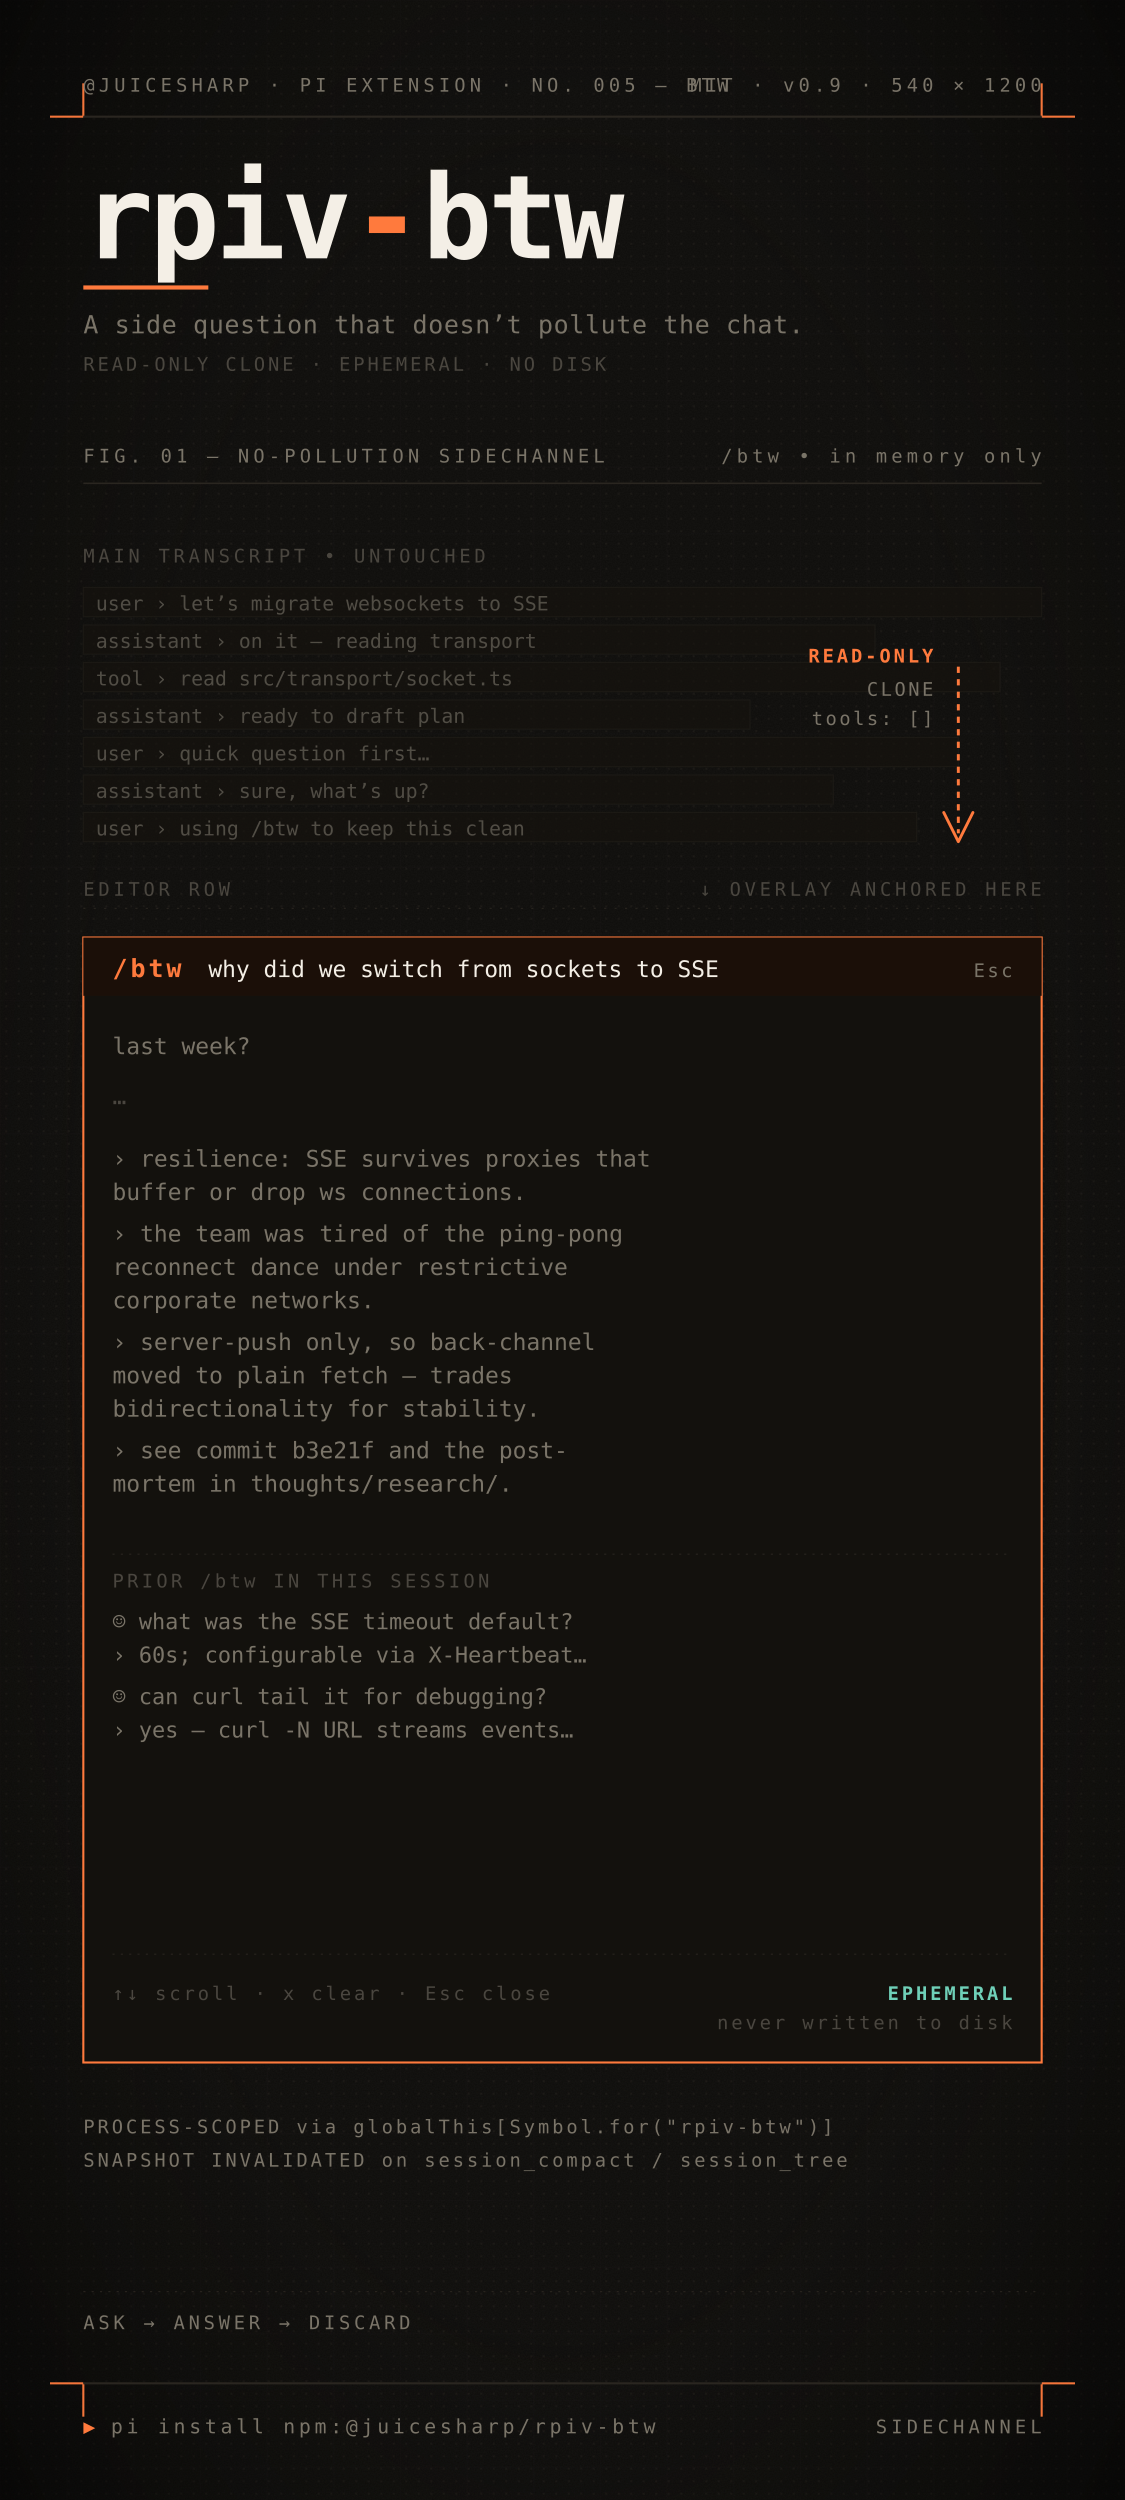
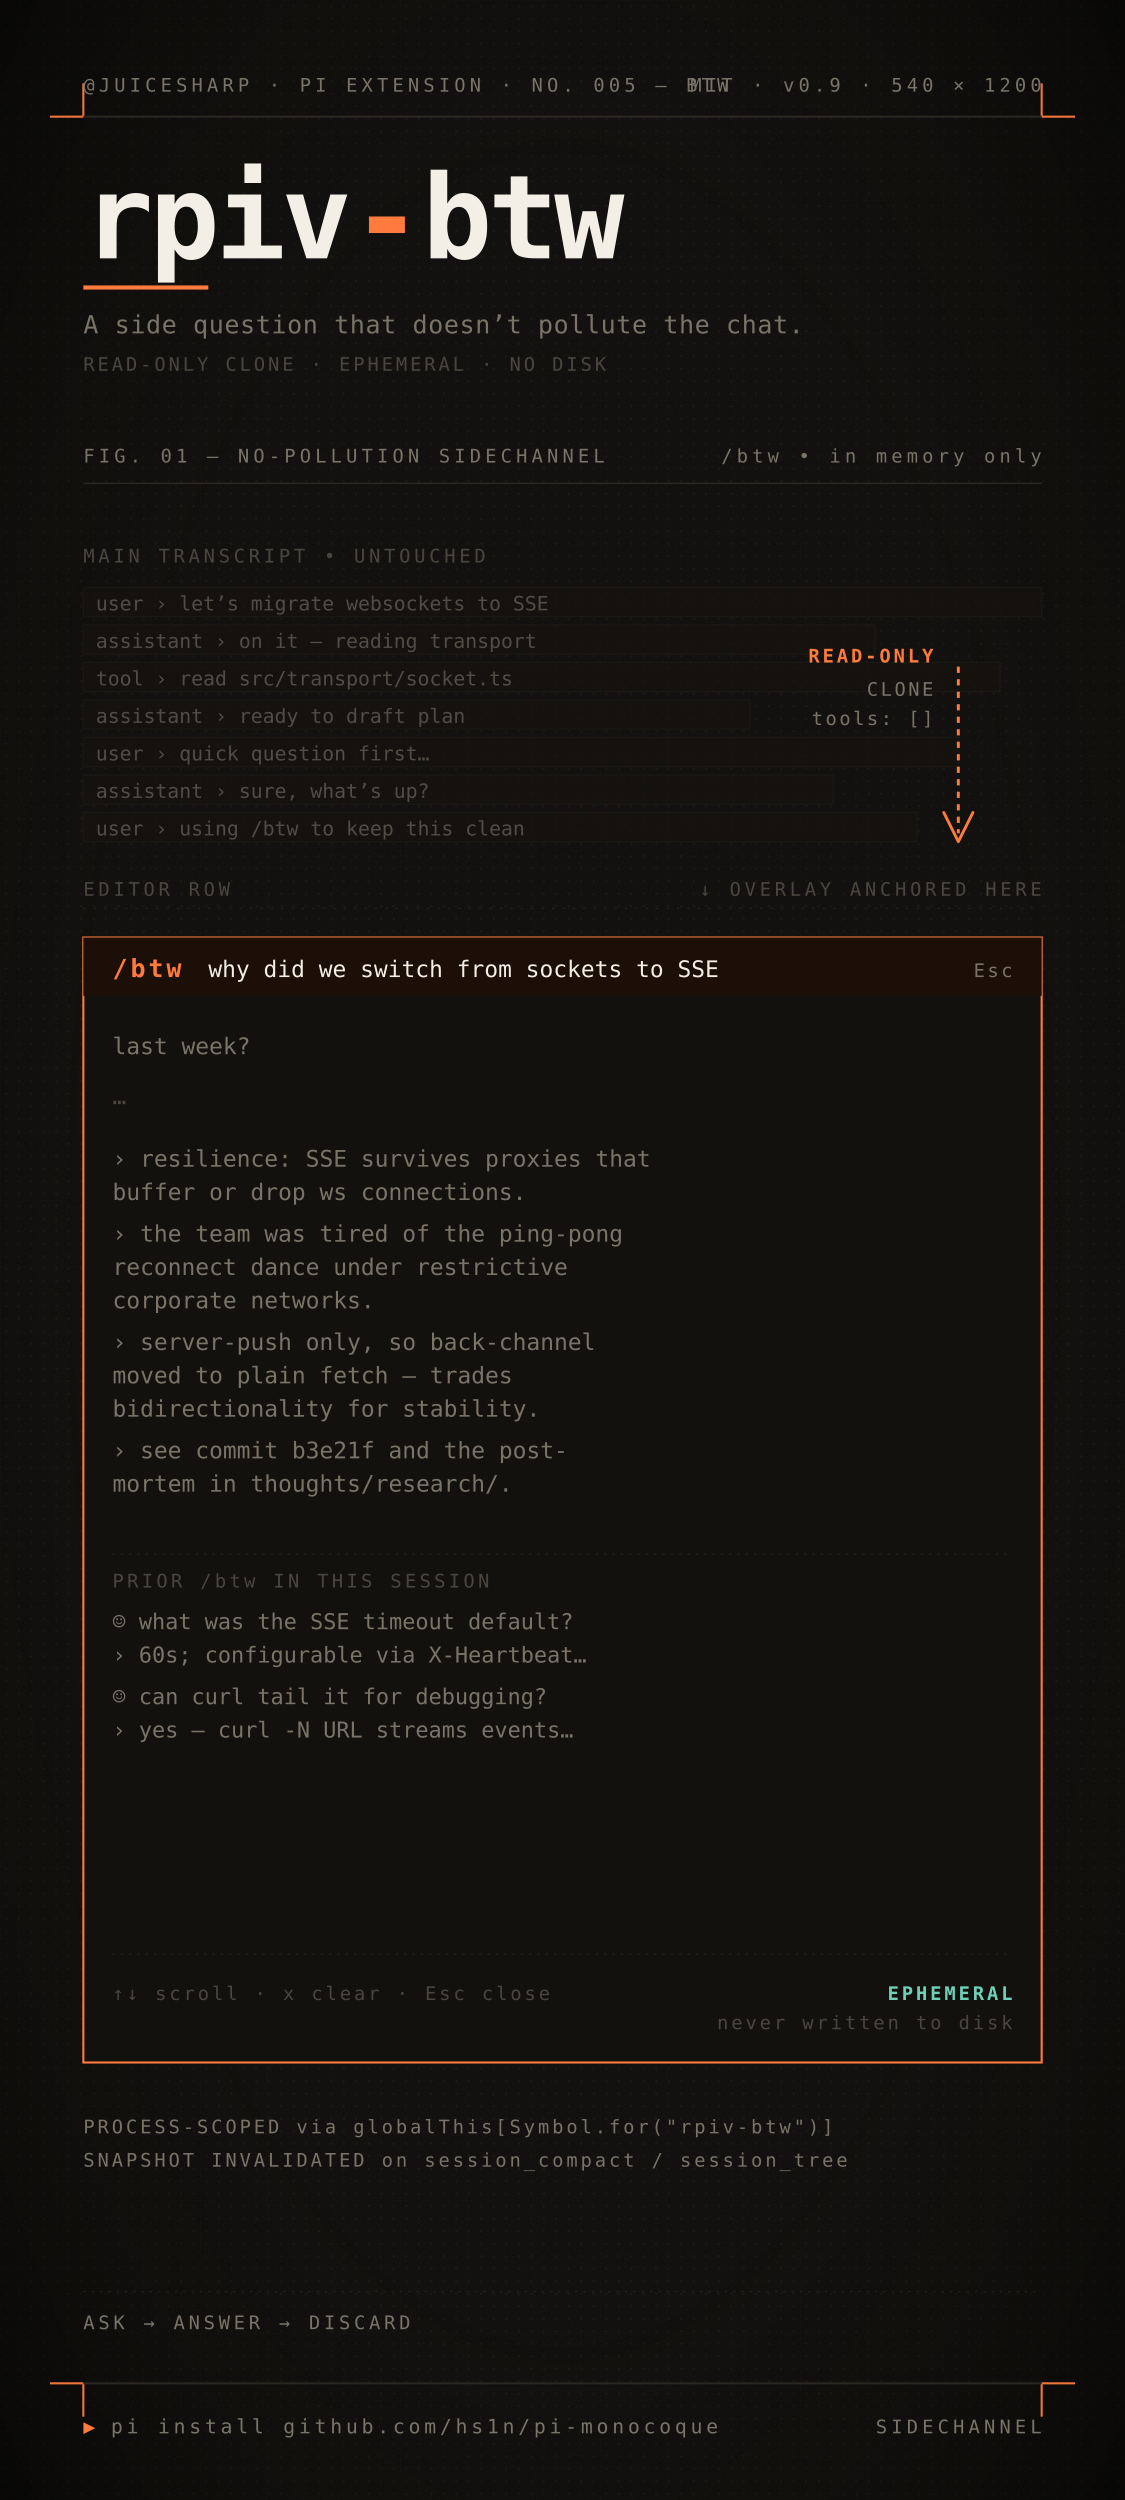
<svg xmlns="http://www.w3.org/2000/svg" viewBox="0 0 540 1200" role="img" aria-label="rpiv-btw — Side questions without polluting the main conversation" preserveAspectRatio="xMidYMid meet">
  <defs>
    <style>
      .mono   { font-family: 'JetBrains Mono', 'Fira Code', 'SFMono-Regular', ui-monospace, Menlo, Consolas, monospace; }
      .ink    { fill: #F4EFE6; }
      .paper  { fill: #0E0D0B; }
      .muted  { fill: #7A7468; }
      .dim    { fill: #4A463F; }
      .accent { fill: #FF7A3D; }
      .mint   { fill: #6FD0B8; }
      .rule   { stroke: #2A2620; }
      .rule-bright { stroke: #FF7A3D; }
    </style>
    <filter id="grain" x="0" y="0" width="100%" height="100%">
      <feTurbulence type="fractalNoise" baseFrequency="1.4" numOctaves="2" seed="19" />
      <feColorMatrix values="0 0 0 0 0.96  0 0 0 0 0.94  0 0 0 0 0.88  0 0 0 0.06 0" />
    </filter>
    <pattern id="grid" width="32" height="32" patternUnits="userSpaceOnUse">
      <path d="M32 0 H0 V32" fill="none" stroke="#161411" stroke-width="0.5" />
    </pattern>
    <pattern id="dots" width="6" height="6" patternUnits="userSpaceOnUse">
      <circle cx="3" cy="3" r="0.6" fill="#231F1A" />
    </pattern>
    <radialGradient id="vignette" cx="50%" cy="50%" r="70%">
      <stop offset="60%" stop-color="#0E0D0B" stop-opacity="0" />
      <stop offset="100%" stop-color="#000" stop-opacity="0.55" />
    </radialGradient>
  </defs>
  <rect width="540" height="1200" class="paper" />
  <rect width="540" height="1200" fill="url(#grid)" opacity="0.55" />
  <rect width="540" height="1200" fill="url(#dots)" opacity="0.4" />
  <rect width="540" height="1200" filter="url(#grain)" opacity="0.5" />
  <rect width="540" height="1200" fill="url(#vignette)" />
  <g class="rule-bright" stroke-width="1" fill="none" opacity="0.95">
    <path d="M24 56 L40 56 M40 40 L40 56" />
    <path d="M516 56 L500 56 M500 40 L500 56" />
    <path d="M24 1144 L40 1144 M40 1160 L40 1144" />
    <path d="M516 1144 L500 1144 M500 1160 L500 1144" />
  </g>
  <line x1="40" y1="56" x2="500" y2="56" class="rule" stroke-width="1" />
  <text class="mono muted" x="40" y="44" font-size="9" letter-spacing="2">@JUICESHARP · PI EXTENSION · NO. 005 – BTW</text>
  <text class="mono muted" x="500" y="44" font-size="9" letter-spacing="2" text-anchor="end">MIT · v0.9 · 540 × 1200</text>
  <text class="mono ink" x="40" y="124" font-size="56" font-weight="700" letter-spacing="-2">rpiv<tspan class="accent">-</tspan>btw</text>
  <line x1="40" y1="138" x2="100" y2="138" class="rule-bright" stroke-width="2" />
  <text class="mono muted" x="40" y="160" font-size="12" letter-spacing="0.3">A side question that doesn’t pollute the chat.</text>
  <text class="mono dim" x="40" y="178" font-size="9" letter-spacing="1.4">READ-ONLY CLONE · EPHEMERAL · NO DISK</text>
  <text class="mono muted" x="40" y="222" font-size="9" letter-spacing="2">FIG. 01 — NO-POLLUTION SIDECHANNEL</text>
  <text class="mono muted" x="500" y="222" font-size="9" letter-spacing="2" text-anchor="end">/btw • in memory only</text>
  <line x1="40" y1="232" x2="500" y2="232" class="rule" stroke-width="0.75" />
  <text class="mono dim" x="40" y="270" font-size="9" letter-spacing="1.8">MAIN TRANSCRIPT • UNTOUCHED</text>
  <g opacity="0.6" transform="translate(40 282)">
    <rect x="0" y="0" width="460" height="14" fill="#15120E" stroke="#221E18" stroke-width="0.5" />
    <rect x="0" y="18" width="380" height="14" fill="#15120E" stroke="#221E18" stroke-width="0.5" />
    <rect x="0" y="36" width="440" height="14" fill="#15120E" stroke="#221E18" stroke-width="0.5" />
    <rect x="0" y="54" width="320" height="14" fill="#15120E" stroke="#221E18" stroke-width="0.5" />
    <rect x="0" y="72" width="420" height="14" fill="#15120E" stroke="#221E18" stroke-width="0.5" />
    <rect x="0" y="90" width="360" height="14" fill="#15120E" stroke="#221E18" stroke-width="0.5" />
    <rect x="0" y="108" width="400" height="14" fill="#15120E" stroke="#221E18" stroke-width="0.5" />
    <text class="mono muted" x="6" y="11" font-size="9.5">user › let’s migrate websockets to SSE</text>
    <text class="mono muted" x="6" y="29" font-size="9.5">assistant › on it — reading transport</text>
    <text class="mono muted" x="6" y="47" font-size="9.5">tool › read src/transport/socket.ts</text>
    <text class="mono muted" x="6" y="65" font-size="9.5">assistant › ready to draft plan</text>
    <text class="mono muted" x="6" y="83" font-size="9.5">user › quick question first…</text>
    <text class="mono muted" x="6" y="101" font-size="9.5">assistant › sure, what’s up?</text>
    <text class="mono muted" x="6" y="119" font-size="9.5">user › using /btw to keep this clean</text>
  </g>
  <g transform="translate(460 320)">
    <line x1="0" y1="0" x2="0" y2="80" class="rule-bright" stroke-width="1.4" stroke-dasharray="3 3" />
    <path d="M-7 70 L0 84 L7 70" fill="none" stroke="#FF7A3D" stroke-width="1.4" stroke-linejoin="round" stroke-linecap="round" />
    <text class="mono accent" x="-12" y="-2" font-size="9" letter-spacing="1.4" text-anchor="end" font-weight="700">READ-ONLY</text>
    <text class="mono muted" x="-12" y="14" font-size="9" letter-spacing="1.2" text-anchor="end">CLONE</text>
    <text class="mono muted" x="-12" y="28" font-size="9" letter-spacing="1.2" text-anchor="end">tools: []</text>
  </g>
  <line x1="40" y1="436" x2="500" y2="436" class="rule" stroke-width="0.5" stroke-dasharray="1 4" />
  <text class="mono dim" x="40" y="430" font-size="9" letter-spacing="1.8">EDITOR ROW</text>
  <text class="mono dim" x="500" y="430" font-size="9" letter-spacing="1.8" text-anchor="end">↓ OVERLAY ANCHORED HERE</text>
  <g transform="translate(40 450)">
    <rect x="0" y="0" width="460" height="540" fill="#13110D" stroke="#FF7A3D" stroke-width="1" />
    <rect x="0" y="0" width="460" height="28" fill="#1B0F08" />
    <text class="mono accent" x="14" y="19" font-size="12" letter-spacing="1.4" font-weight="700">/btw</text>
    <text class="mono ink" x="60" y="19" font-size="11">why did we switch from sockets to SSE</text>
    <text class="mono ink" x="60" y="33" font-size="11" opacity="0">.</text>
    <text class="mono muted" x="446" y="19" font-size="9" letter-spacing="1.2" text-anchor="end">Esc</text>
    <text class="mono muted" x="14" y="56" font-size="11">last week?</text>
    <text class="mono dim" x="14" y="80" font-size="11">…</text>
    <text class="mono muted" x="14" y="110" font-size="11">› resilience: SSE survives proxies that</text>
    <text class="mono muted" x="14" y="126" font-size="11">  buffer or drop ws connections.</text>
    <text class="mono muted" x="14" y="146" font-size="11">› the team was tired of the ping-pong</text>
    <text class="mono muted" x="14" y="162" font-size="11">  reconnect dance under restrictive</text>
    <text class="mono muted" x="14" y="178" font-size="11">  corporate networks.</text>
    <text class="mono muted" x="14" y="198" font-size="11">› server-push only, so back-channel</text>
    <text class="mono muted" x="14" y="214" font-size="11">  moved to plain fetch — trades</text>
    <text class="mono muted" x="14" y="230" font-size="11">  bidirectionality for stability.</text>
    <text class="mono muted" x="14" y="250" font-size="11">› see commit b3e21f and the post-</text>
    <text class="mono muted" x="14" y="266" font-size="11">  mortem in thoughts/research/.</text>
    <line x1="14" y1="296" x2="446" y2="296" class="rule" stroke-width="0.5" stroke-dasharray="1 3" />
    <text class="mono dim" x="14" y="312" font-size="9" letter-spacing="1.6">PRIOR /btw IN THIS SESSION</text>
    <text class="mono muted" x="14" y="332" font-size="10.5">☺ what was the SSE timeout default?</text>
    <text class="mono muted" x="14" y="348" font-size="10.5">› 60s; configurable via X-Heartbeat…</text>
    <text class="mono muted" x="14" y="368" font-size="10.5">☺ can curl tail it for debugging?</text>
    <text class="mono muted" x="14" y="384" font-size="10.5">› yes — curl -N URL streams events…</text>
    <line x1="14" y1="488" x2="446" y2="488" class="rule" stroke-width="0.5" stroke-dasharray="1 3" />
    <text class="mono dim" x="14" y="510" font-size="9" letter-spacing="1.4">↑↓ scroll · x clear · Esc close</text>
    <text class="mono mint" x="446" y="510" font-size="9" letter-spacing="1.4" text-anchor="end" font-weight="700">EPHEMERAL</text>
    <text class="mono dim" x="446" y="524" font-size="9" letter-spacing="1.4" text-anchor="end">never written to disk</text>
  </g>
  <text class="mono muted" x="40" y="1024" font-size="9" letter-spacing="1.4">PROCESS-SCOPED via globalThis[Symbol.for("rpiv-btw")]</text>
  <text class="mono muted" x="40" y="1040" font-size="9" letter-spacing="1.4">SNAPSHOT INVALIDATED on session_compact / session_tree</text>
  <line x1="40" y1="1100" x2="500" y2="1100" class="rule" stroke-width="0.5" stroke-dasharray="1 3" />
  <text class="mono muted" x="40" y="1118" font-size="9" letter-spacing="1.8">ASK → ANSWER → DISCARD</text>
  <line x1="40" y1="1144" x2="500" y2="1144" class="rule" stroke-width="1" />
  <text class="mono muted" x="40" y="1168" font-size="9.5" letter-spacing="1.8">
-     <tspan class="accent">▶</tspan>  pi install npm:@juicesharp/rpiv-btw
+     <tspan class="accent">▶</tspan>  pi install github.com/hs1n/pi-monocoque
  </text>
  <text class="mono muted" x="500" y="1168" font-size="9" letter-spacing="2" text-anchor="end">SIDECHANNEL</text>
</svg>
